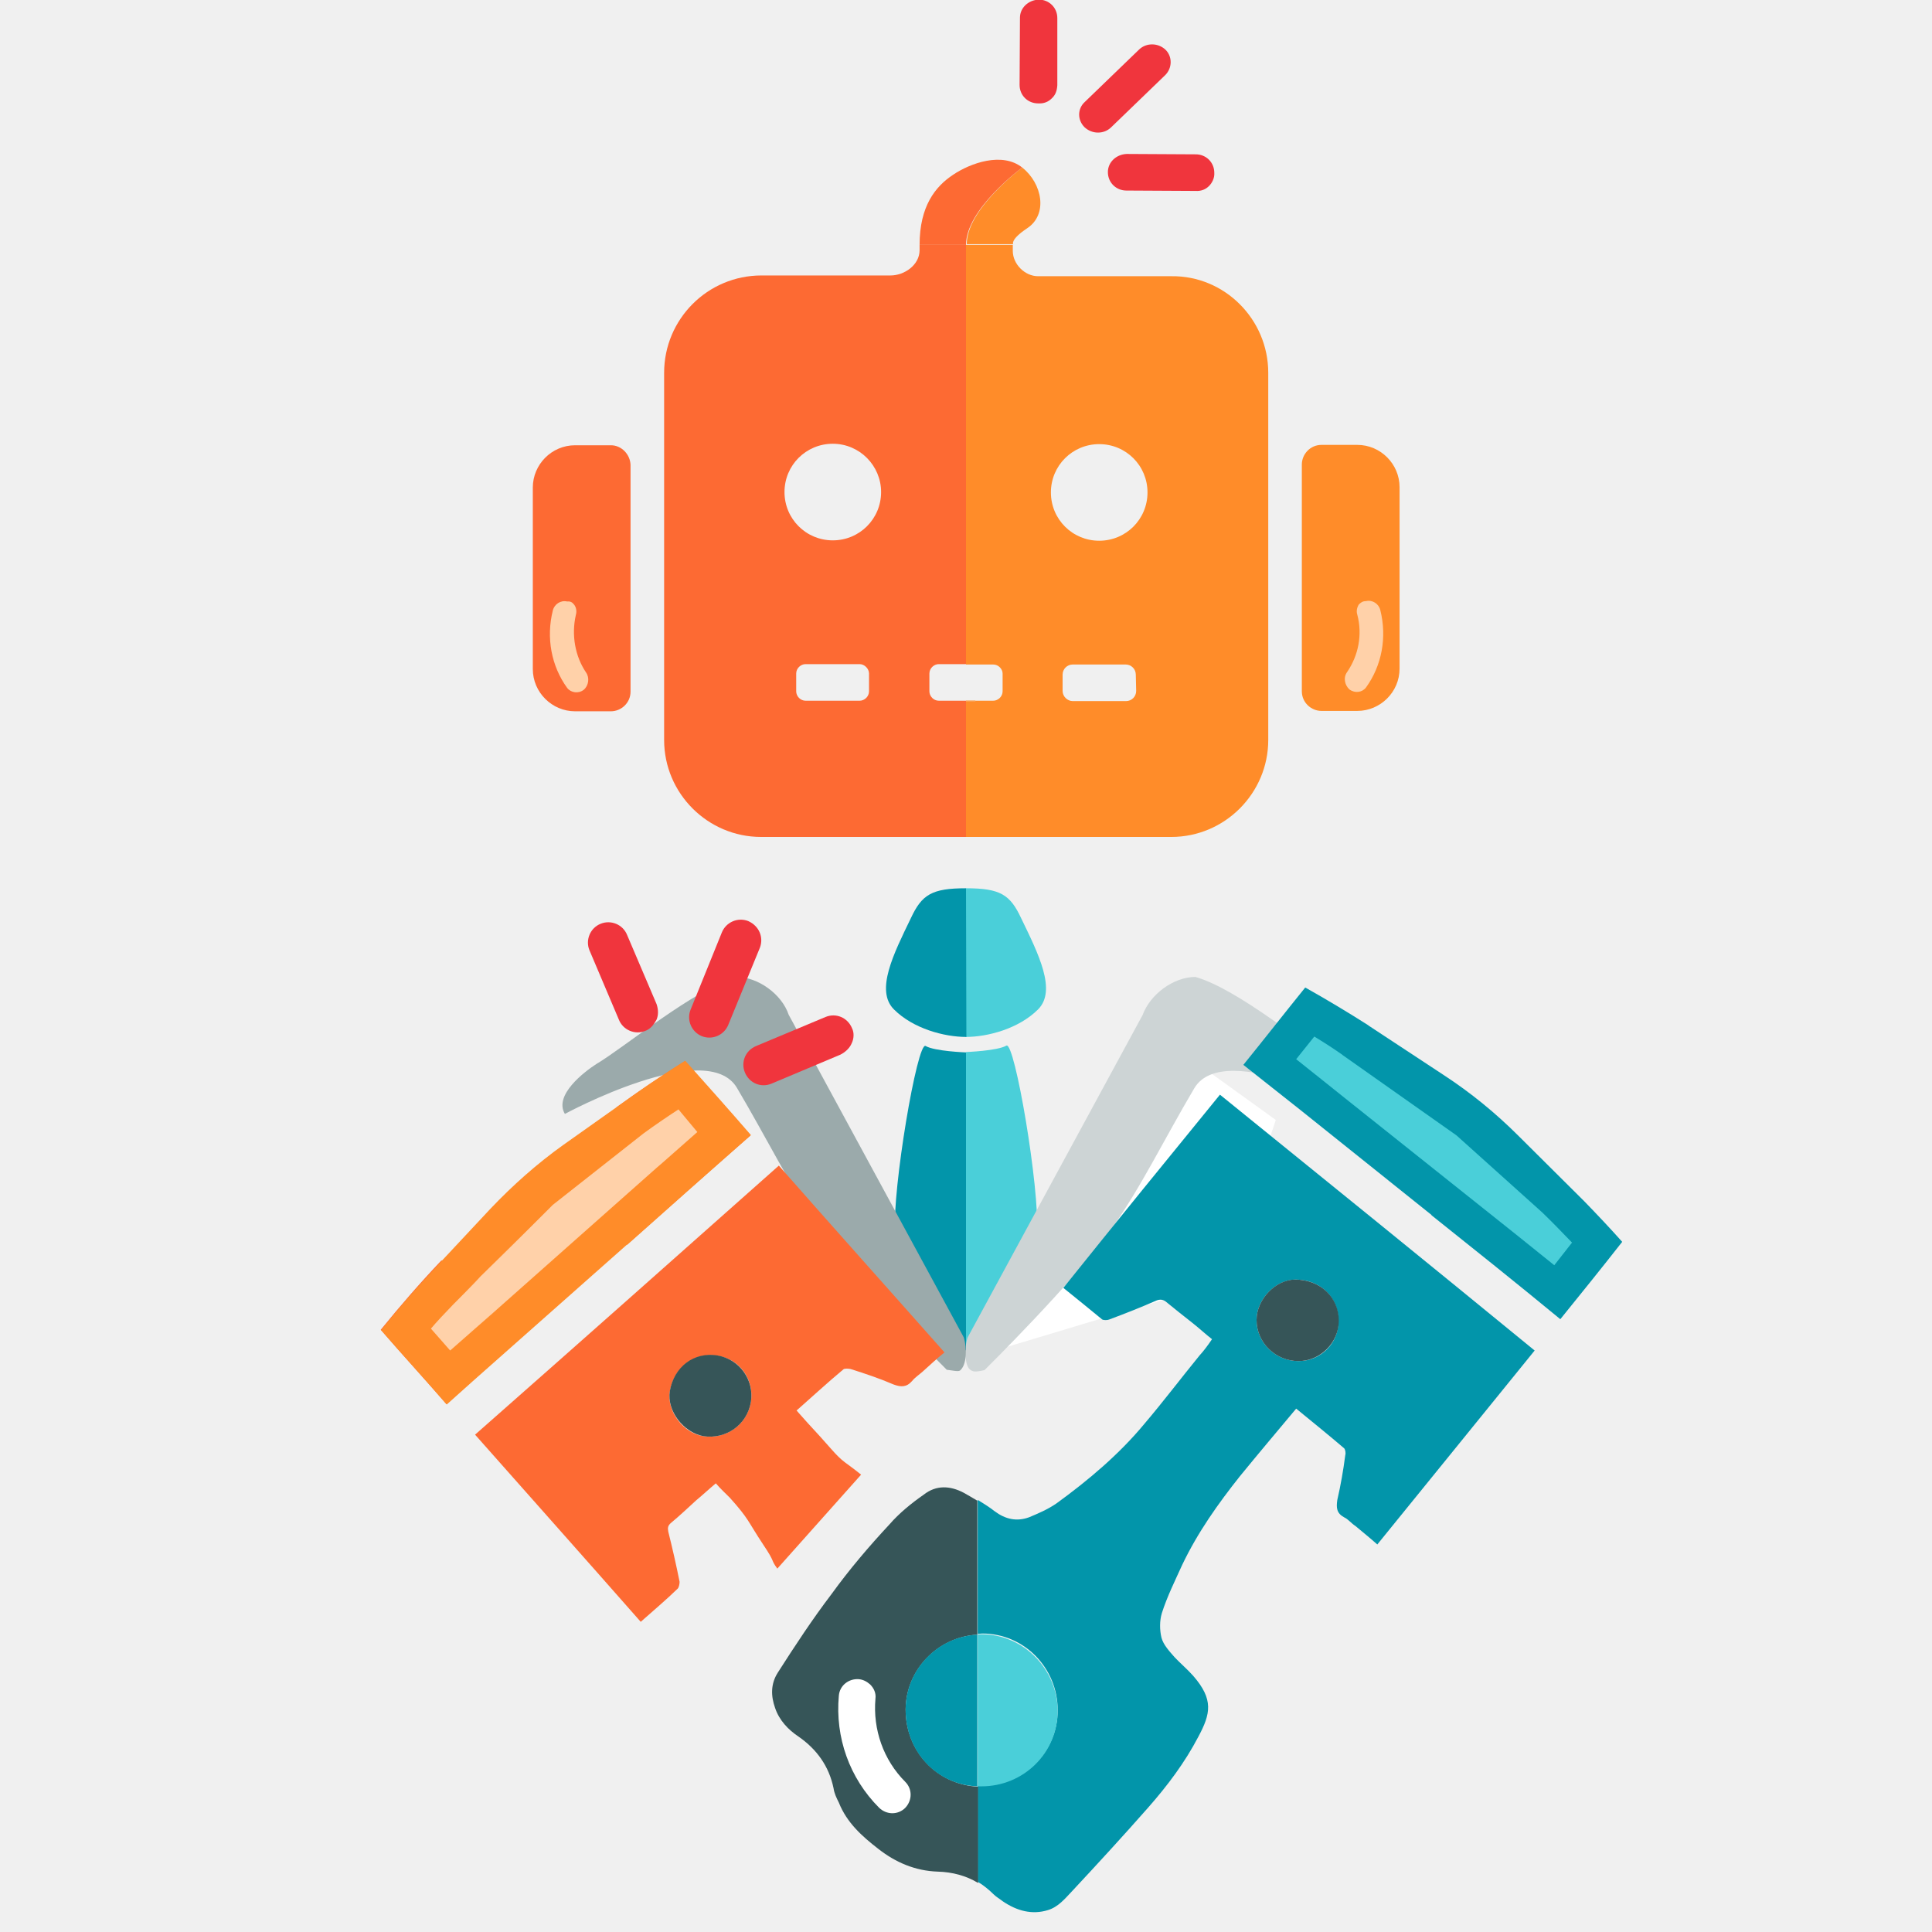
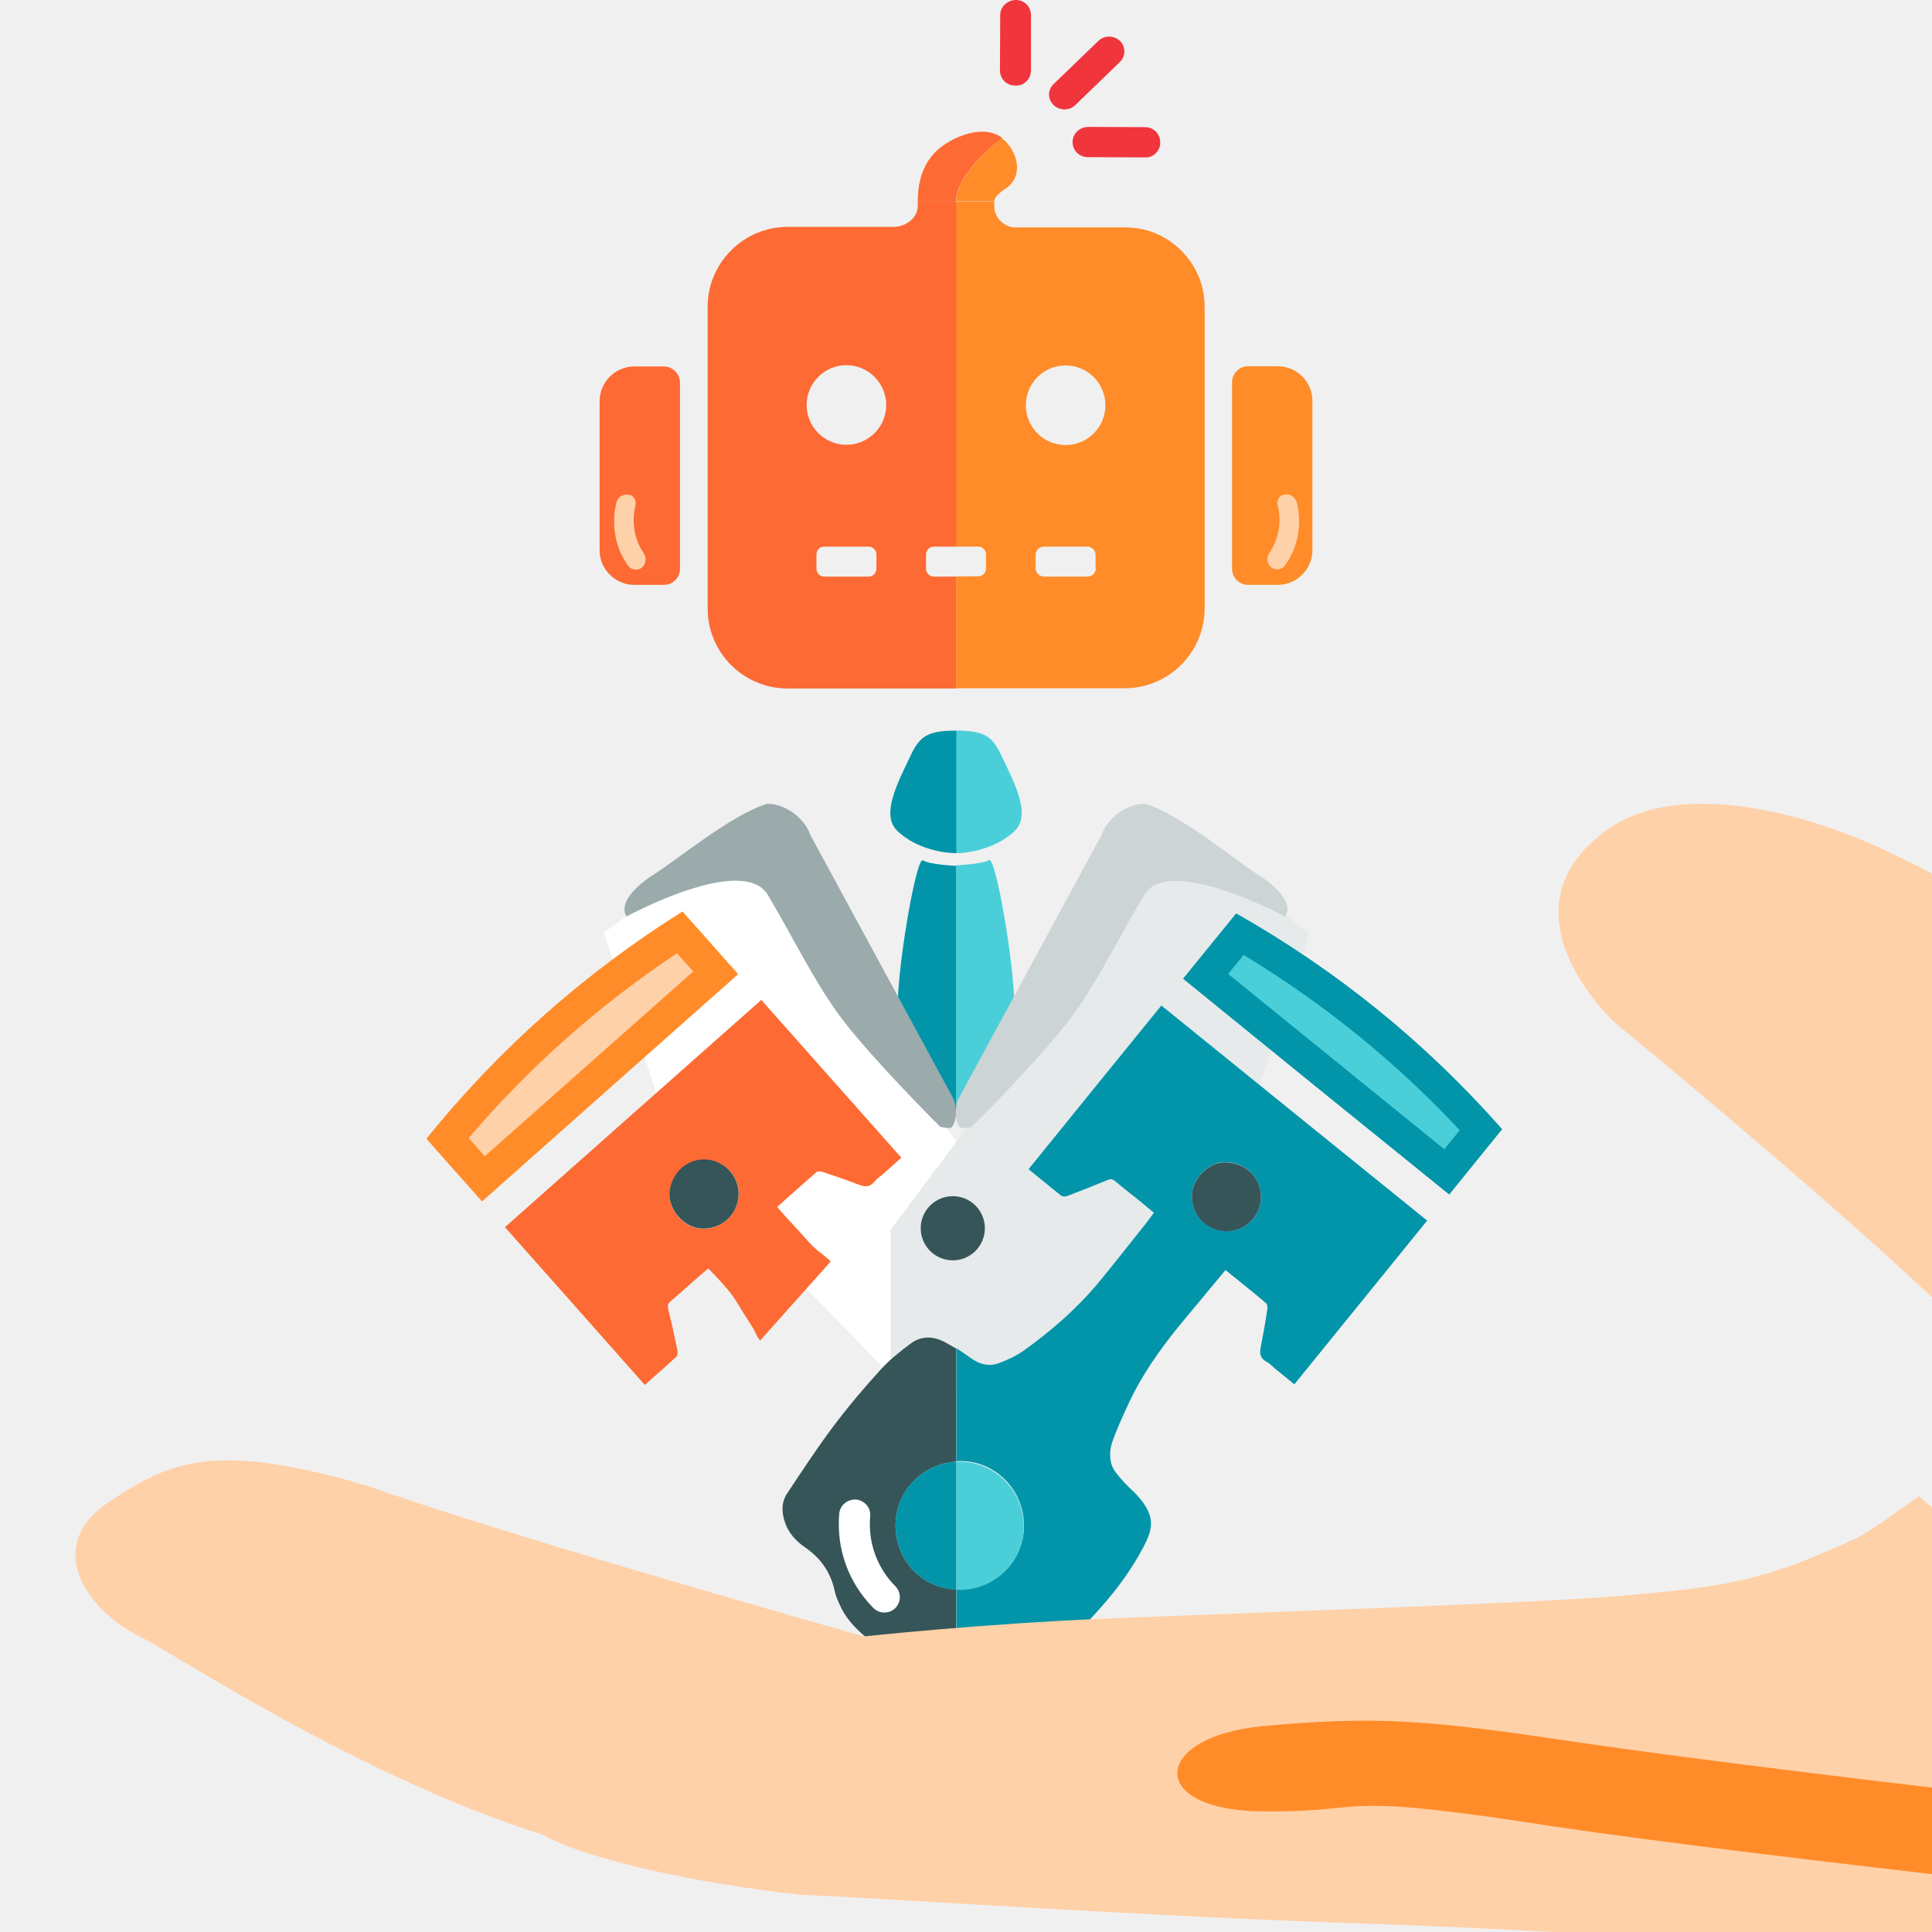
- <svg xmlns="http://www.w3.org/2000/svg" version="1.1" id="Layer_1" x="0px" y="0px" viewBox="0 0 512 512" style="enable-background:new 0 0 512 512;" xml:space="preserve">
-   <style type="text/css">
- 	.st0{display:none;fill:#020202;}
- 	.st1{fill:#FD6A33;}
- 	.st2{fill:#FF8C29;}
- 	.st3{fill:#FFD1A9;}
- 	.st4{fill:#F0353D;}
- 	.st5{fill:#FFFFFF;}
- 	.st6{fill:#4ACFD9;}
- 	.st7{fill:#CDD4D5;}
- 	.st8{fill:#0295AA;}
- 	.st9{fill:#9BAAAB;}
- 	.st10{fill:#365558;}
- </style>
-   <rect x="192" y="22" class="st0" width="512" height="512" />
-   <path class="st1" d="M161.9,118h-4.7h-4.8c-6.2,0-11.2,5.1-11.2,11.2v48.1c0,6.2,5.1,11.2,11.2,11.2h4.8h4.7c2.7,0,5.2-2.2,5.2-5.2  v-60.1C167,120.4,164.7,118,161.9,118z" />
-   <path class="st2" d="M354.9,188.4h-4.7c-2.7,0-5.2-2.2-5.2-5.2v-60.1c0-2.7,2.2-5.2,5.2-5.2h4.7h4.8c6.2,0,11.2,5.1,11.2,11.2v48.1  c0,6.2-5.1,11.2-11.2,11.2L354.9,188.4L354.9,188.4z" />
-   <path class="st2" d="M310.4,73.2h-35.3c-3.5,0-6.7-3.2-6.7-6.7v-1.6H256v111.2h2.5h4.7c1.4,0,2.5,1.2,2.5,2.4v4.7  c0,1.4-1.2,2.5-2.5,2.5h-4.7v0.1H256v36h54.4c14.2,0,25.7-11.6,25.7-25.7V98.8C336.1,84.6,324.5,73,310.4,73.2z M301.1,183.1  c0,1.5-1.2,2.7-2.7,2.7h-14.1c-1.4,0-2.7-1.2-2.7-2.7v-4.3c0-1.5,1.2-2.7,2.7-2.7h14c1.5,0,2.7,1.2,2.7,2.7L301.1,183.1L301.1,183.1  z M291.3,143.3c-7.1,0-12.8-5.7-12.8-12.8c0-7.1,5.7-12.8,12.8-12.8s12.8,5.7,12.8,12.8C304.1,137.6,298.4,143.3,291.3,143.3z" />
-   <rect x="256" y="185.6" class="st2" width="2.5" height="0.1" />
-   <path class="st2" d="M272.2,60.5c5.6-3.7,4-11.9-1.3-16.1c0,0-14.7,10.9-14.7,20.3c4.3,0,12.3,0,12.3,0S267.7,63.5,272.2,60.5z" />
-   <path class="st1" d="M256,64.9h-12.3v1.4c0,3.9-4,6.7-7.7,6.7h-34.2C187.5,73,176,84.6,176,98.8v97.3c0,14.2,11.6,25.7,25.7,25.7  H256v-36.1h-7.2c-1.4,0-2.5-1.2-2.5-2.5v-4.7c0-1.4,1.2-2.5,2.5-2.5h3.8h3.4V64.9L256,64.9z M230.3,183.2c0,1.4-1.2,2.5-2.5,2.5  h-14.3c-1.4,0-2.5-1.2-2.5-2.5v-4.7c0-1.4,1.2-2.5,2.5-2.5h14.3c1.3,0,2.5,1.2,2.5,2.5V183.2z M220.7,143.2  c-7.1,0-12.8-5.7-12.8-12.8c0-7.1,5.7-12.8,12.8-12.8s12.8,5.8,12.8,12.8C233.5,137.5,227.8,143.2,220.7,143.2z" />
-   <path class="st1" d="M252.6,46.3c-4.7,3.1-8.9,8.3-8.9,18.6c5.7,0,8,0,12.3,0c0-9.6,14.9-20.5,14.9-20.5  C265.6,40.2,257.2,43.2,252.6,46.3z" />
-   <path class="st3" d="M152.2,160.3c0.5,0.7,0.7,1.7,0.4,2.7c-1.2,5.3-0.2,10.9,2.7,15.2c1,1.4,0.7,3.5-0.6,4.6  c-1.4,1.1-3.4,0.8-4.4-0.5c-4.2-5.8-5.6-13.3-3.8-20.5c0.4-1.7,2.1-2.8,3.8-2.4C151.3,159.3,151.7,159.7,152.2,160.3z" />
-   <path class="st3" d="M362,159.3c1.7-0.4,3.4,0.7,3.8,2.4c1.8,7.2,0.4,14.7-3.8,20.5c-1,1.3-2.9,1.6-4.4,0.5  c-1.2-1.1-1.7-3.1-0.6-4.6c3-4.4,4.1-9.9,2.7-15.2c-0.3-0.9-0.1-1.9,0.4-2.7C360.6,159.7,361.1,159.3,362,159.3z" />
-   <path class="st4" d="M308.8,19.9l-14.4,13.9c-1.9,1.8-5,1.8-7-0.1c-1.9-1.9-1.9-4.9,0.1-6.7l14.4-13.9c1.9-1.8,5-1.8,7,0.1  C310.7,15,310.7,18,308.8,19.9z" />
-   <path class="st4" d="M320.4,49.3c-0.9,0.9-2.1,1.4-3.6,1.3l-18.3-0.1c-2.7,0-4.9-2.1-4.9-4.9c0-2.6,2.2-4.7,5-4.8l18.3,0.1  c2.7,0,4.9,2.1,4.9,4.9C321.9,47.2,321.2,48.5,320.4,49.3z" />
-   <path class="st4" d="M278.7,26.1c-0.9,0.9-2.1,1.4-3.6,1.3c-2.7,0-4.9-2.1-4.9-4.9l0.1-17.8c0-2.6,2.2-4.7,5-4.8  c2.7,0,4.9,2.1,4.9,4.9v17.8C280.1,24.1,279.7,25.2,278.7,26.1z" />
-   <polyline class="st5" points="256,360.2 256,354.5 271.4,334.1 299.1,276.1 312.7,278.5 338.1,296.8 323.9,339.8 " />
-   <path class="st6" d="M256,235.4c9.1,0,11.7,1.7,14.6,7.9c4.6,9.5,9.5,19.2,4.5,24.2c-5.1,5.1-13.3,7.3-19.2,7.3L256,235.4L256,235.4  L256,235.4z" />
-   <path class="st6" d="M256,278.8c0,0,8.3-0.3,10.7-1.7c2.2-1.3,8.9,38.1,8.1,49.6c-0.8,11.6-4.4,9.7-4.4,9.7L256,358V278.8z" />
-   <path class="st7" d="M316.8,258.9c11.3,3.2,29.9,18.7,37,23.2c3.2,1.9,11.5,8.2,8.3,13.2c0,0-37.6-20.4-45.6-6.9  s-13.9,25.9-22.1,37.5c-9.6,13.6-33.5,37.2-33.5,37.2c-2.7,0.6-3.1,0.4-3.9-0.2c-1.2-1-1.6-5.2-0.6-8.4l46.4-85.5  C304.8,263.5,311,258.9,316.8,258.9" />
-   <path class="st8" d="M256,235.4c-9.1,0-11.7,1.7-14.6,7.9c-4.6,9.5-9.5,19.2-4.5,24.2c5.1,5.1,13.3,7.3,19.2,7.3L256,235.4  L256,235.4L256,235.4z" />
-   <path class="st8" d="M256,278.9c0,0-8.3-0.3-10.7-1.7c-2.2-1.4-8.9,38.1-8.1,49.6c0.8,11.6,4.4,9.7,4.4,9.7L256,358V278.9z" />
-   <path class="st9" d="M195.2,258.9c5.7,0,12,4.6,13.8,10l46.4,85.5c1,3.3,0.6,7-0.6,8.4c-0.6,0.7-0.5,0.7-3.9,0.2  c0,0-23.9-23.7-33.5-37.2c-8.2-11.7-14.1-24-22.1-37.5s-45.6,6.9-45.6,6.9c-3-5,5.2-11.2,8.3-13.2  C165.3,277.7,183.9,262.2,195.2,258.9" />
-   <path class="st8" d="M281.8,341.3c3.5,2.8,6.9,5.6,10.2,8.3c0.3,0.3,1.4,0.3,1.9,0.1c4.3-1.6,8.6-3.3,12.7-5.1  c0.9-0.3,1.6-0.2,2.3,0.3c2.3,1.9,4.6,3.7,7,5.6c1.8,1.4,3.5,3,5.3,4.4c-1.1,1.6-2.1,3-3.3,4.3c-4.9,6-9.5,12.1-14.6,18.1  c-6.7,8.1-14.9,15-23.3,21.1c-2.3,1.6-4.9,2.7-7.3,3.7c-3.3,1.2-6.3,0.5-9.1-1.6c-1.4-1.1-3-2.1-4.5-3V433c0.3,0,0.8-0.1,1.2-0.1  c11.1,0,20,9.1,20,20.3c0,11.1-9,20-20.2,20c-0.3,0-0.7,0-1,0v25.5c1.4,0.8,3,2.1,4.2,3.3c0.7,0.7,1.6,1.2,2.5,1.9  c3.7,2.5,7.7,3.6,11.9,2.3c2.7-0.8,4.5-3,6.3-4.9c6.9-7.4,13.7-14.8,20.3-22.3c5.1-5.8,9.7-11.9,13.3-18.8c3.2-6,4.1-9.8-1.4-16.1  c-1.6-1.8-3.4-3.3-4.9-4.9c-1.4-1.6-3-3.3-3.5-5.2c-0.5-2.1-0.5-4.5,0.1-6.5c1.4-4.4,3.5-8.6,5.4-12.8c4.1-8.6,9.5-16.2,15.3-23.5  c4.9-6,9.8-11.8,14.9-17.9c4.4,3.6,8.6,7,12.7,10.5c0.3,0.3,0.5,1.2,0.3,1.9c-0.5,3.9-1.2,7.9-2.1,11.8c-0.3,2.1-0.2,3.5,1.8,4.6  c1.1,0.5,1.9,1.6,3,2.3c1.9,1.6,3.9,3.2,5.8,4.9c14-17.2,27.8-34.3,41.7-51.4c-27.7-22.7-55.5-45.2-83.4-67.8  C309.5,307,295.6,324.1,281.8,341.3z M343.3,339.1c6.5,0,11.4,4.6,11.4,10.9c0.1,6-4.7,10.7-10.6,10.7c-6.1,0-11.1-4.9-11.1-10.9  C333,344.3,338.1,339.1,343.3,339.1z" />
-   <path class="st10" d="M240,453c0.1-10.6,8.6-19.2,19-19.8v-35.5c-1.2-0.7-2.3-1.4-3.6-2.1c-3.6-1.9-7.3-2.1-10.6,0.5  c-3.3,2.3-6.5,4.9-9.1,7.9c-5.4,5.8-10.6,11.9-15.3,18.4c-5.1,6.7-9.7,13.7-14.3,20.9c-1.9,3-1.8,6.2-0.7,9.3  c1.1,3.3,3.5,5.8,6.2,7.6c4.9,3.4,8.1,7.9,9.3,13.7c0.2,1.4,0.8,2.6,1.4,3.8c2.1,5.3,6.1,8.9,10.5,12.3c4.6,3.6,9.8,5.8,15.7,6  c3.9,0.1,7.6,1.1,10.7,3v-25.5C248.2,472.9,240,464.1,240,453z" />
-   <path class="st6" d="M260.3,433.1c-0.3,0-0.8,0-1.2,0.1v40.2c0.3,0,0.7,0,1,0c11.2,0,20.2-8.9,20.2-20  C280.2,442.2,271.2,433.2,260.3,433.1z" />
-   <path class="st8" d="M240,453c-0.1,11.1,8.2,20,19,20.4v-40.2C248.5,433.7,240,442.5,240,453z" />
-   <path class="st10" d="M354.8,350c0,5.8-4.9,10.7-10.7,10.7c-6.1,0-11.1-4.9-11.1-10.9c0-5.5,5.1-10.7,10.2-10.7  C349.9,339.1,354.8,343.8,354.8,350z" />
-   <path class="st1" d="M206.4,308.9c-26.9,23.9-53.6,47.6-80.5,71.3c14.6,16.5,29.3,33,43.9,49.6c3.4-3,6.7-5.8,9.8-8.8  c0.3-0.3,0.5-1.2,0.5-1.8c-0.9-4.5-1.9-8.9-3-13.3c-0.2-1-0.1-1.6,0.7-2.3c2.3-1.9,4.4-3.9,6.7-6c1.7-1.4,3.4-3,5.2-4.5  c1.2,1.4,2.5,2.6,3.7,3.8c5.2,5.8,4.6,6,8.9,12.5c3.3,4.9,1.8,3.7,3.7,6.3l22.2-24.9c-4.3-3.5-4.6-3-8.1-7c-5.1-5.8-3.8-4.1-9-10  c4.2-3.7,8.2-7.4,12.4-10.9c0.3-0.3,1.4-0.2,1.9-0.1c3.8,1.2,7.7,2.5,11.4,4.1c1.9,0.7,3.4,0.8,4.9-0.9c0.7-0.9,1.9-1.7,2.8-2.5  c1.9-1.7,3.7-3.4,5.8-5.1C235.7,341.9,221,325.5,206.4,308.9z M199,371.5c-1,6-6.5,10-12.6,9.1c-5.4-0.8-9.7-6.7-8.9-11.8  c1.1-6.5,6.5-10.5,12.6-9.5C196.1,360.1,199.9,365.7,199,371.5z" />
-   <path class="st1" d="M174.2,310.1v0.1c0,3.8-1.5,7.3-4.1,10c-1.3,1.3-2.7,2.3-4.3,3c0.7,2.2,0.8,4.5,0.3,6.7  c10.9-9.7,21.8-19.4,32.8-29c-5.8-6.7-11.6-13.2-17.4-19.7c-6.2,3.9-12.3,8-18.2,12.3l6.8,6.8C172.7,302.8,174.2,306.3,174.2,310.1z  " />
-   <path class="st1" d="M148.7,341.1c-0.5,0.7-1,1.3-1.6,1.9l-1.1,1.1c-5.2,5.2-13.7,5.2-18.9,0L117,334c-5.6,5.9-10.9,12-16.1,18.4  c5.8,6.7,11.6,13,17.4,19.7c11.5-10.2,23-20.5,34.5-30.6C151.5,341.6,150.1,341.5,148.7,341.1z" />
-   <path class="st10" d="M186.4,380.6c6,0.9,11.6-3,12.6-9.1c0.9-5.8-3-11.3-8.9-12.3c-6.2-1-11.5,3-12.6,9.5  C176.7,373.9,181.1,379.6,186.4,380.6z" />
-   <path class="st4" d="M201.4,251.1l-8.4,20.5c-1.1,2.7-4.2,4.1-7,3c-2.7-1.1-4.1-4.2-3-7l8.3-20.5c1.1-2.7,4.2-4.1,7-3  C201.2,245.4,202.4,248.4,201.4,251.1z" />
-   <path class="st4" d="M225.7,276.5c-0.5,1.2-1.6,2.3-3,3l-18.3,7.7c-2.7,1.1-5.8-0.1-7-3c-1.1-2.7,0.1-5.8,3-7l18.4-7.7  c2.7-1.1,5.8,0.1,7,3C226.4,273.7,226.3,275.3,225.7,276.5z" />
-   <path class="st4" d="M164,270.2c1.1,2.8,4.3,4.1,7,3c1.4-0.5,2.3-1.7,3-3c0.5-1.2,0.5-2.6,0-4.1l-7.8-18.3c-1.1-2.8-4.3-4.1-7-3  c-2.8,1.1-4.1,4.3-3,7L164,270.2z" />
-   <path class="st5" d="M230.6,446.4c1,1,1.6,2.3,1.4,3.8c-0.7,8.1,2.1,16.2,7.9,22c1.9,1.9,1.9,4.9,0,6.9c-1.9,1.9-4.9,1.9-6.9,0  c-7.9-7.9-11.7-18.7-10.7-29.7c0.2-2.7,2.6-4.6,5.3-4.4C228.7,445.1,229.7,445.6,230.6,446.4z" />
-   <path class="st2" d="M117,334l-3.3,3.6C114.8,336.4,115.9,335.2,117,334L117,334z" />
-   <path class="st2" d="M166.2,329.9c0,0,0-0.1,0-0.1l-33.2,29.4l0,0c-4.9,4.3-9.7,8.6-14.6,13c-5.8-6.7-11.6-13-17.4-19.7  c4.1-5.1,8.3-10,12.7-14.7l0.1-0.1l3.3-3.6l12.9-13.8c5.9-6.2,12.3-11.9,19.3-16.9l19.9-14.1l0,0c4-2.8,8.1-5.5,12.4-8.2  c5.8,6.5,11.6,13,17.4,19.7C188,310.5,177.1,320.2,166.2,329.9z" />
-   <path class="st3" d="M184.8,300l-9.3,8.2l-1.4,1.2l-42.4,37.6l-5.8,5.1l-6.6,5.8l-5.1-5.8c1.5-1.8,3.7-4.1,6-6.5l0.1-0.1l26.2-26.2  l24-18.9c3-2.2,6.1-4.3,9.3-6.4L184.8,300z" />
-   <path class="st3" d="M131.7,347.1l-0.7,0.6l-5.1,4.5L131.7,347.1C131.7,347.1,131.7,347.1,131.7,347.1z" />
-   <path class="st3" d="M146.5,319.5l-26.2,26.2c2.6-2.8,5.3-5.5,7.1-7.5L146.5,319.5z" />
-   <g>
-     <path class="st8" d="M379.3,322c0,0,0.1,0,0.1,0l-34.6-27.7l0,0c-5.1-4-10.2-8.1-15.3-12.1c5.6-6.9,10.9-13.7,16.4-20.5   c5.7,3.2,11.2,6.5,16.7,10l0.1,0.1l4.1,2.7l15.8,10.4c7.2,4.7,13.8,10.1,19.9,16.2l17.3,17.2l0,0c3.4,3.5,6.8,7.1,10.1,10.8   c-5.4,6.9-10.9,13.7-16.4,20.5C402.1,340.2,390.7,331.1,379.3,322z" />
-     <path class="st6" d="M411.9,335.3l-9.7-7.8l-1.5-1.2L356.4,291l-6-4.8l-6.9-5.5l4.8-6c2,1.2,4.7,2.9,7.4,4.8l0.1,0.1l30.2,21.3   l22.7,20.4c2.7,2.6,5.3,5.3,7.9,8L411.9,335.3z" />
+ <svg xmlns="http://www.w3.org/2000/svg" width="512" height="512" viewBox="0 0 512 512" fill="none">
+   <g clip-path="url(#clip0_384_1718)">
+     <path d="M271 333.755V325.916L250.173 298.079L212.798 219L194.336 222.295L160 247.178L179.251 305.919L241.393 370H271V333.755Z" fill="white" />
+     <path d="M236 333.415L236 325.916L256.827 298.079L294.202 219L312.664 222.295L347 247.178L327.749 305.919L265.607 370L236 369.659L236 333.415Z" fill="#E6EAEA" />
+     <path d="M256 486.599C260.252 486.599 263.7 483.152 263.7 478.899C263.7 474.647 260.252 471.199 256 471.199C251.747 471.199 248.3 474.647 248.3 478.899C248.3 483.152 251.747 486.599 256 486.599Z" fill="#365558" />
+     <path d="M426.309 219.635C395.296 241.497 428.203 271.229 428.203 271.229C428.203 271.229 507.983 336.64 530 362V240.448C520.767 236.075 512.008 231.353 503.012 226.981C478.865 214.913 445.011 206.518 426.309 219.635Z" fill="#FFD1A9" />
+     <path d="M252.5 334C247.806 334 244 330.194 244 325.5C244 320.806 247.806 317 252.5 317C257.194 317 261 320.806 261 325.5C261 330.194 257.194 334 252.5 334Z" fill="#365558" />
+     <path d="M307.769 266.465C296.019 280.947 284.27 295.374 272.575 309.856C275.526 312.206 278.368 314.611 281.209 316.851C281.537 317.124 282.357 317.124 282.794 316.96C286.401 315.594 290.008 314.173 293.56 312.698C294.325 312.37 294.872 312.479 295.473 312.971C297.385 314.611 299.353 316.141 301.375 317.726C302.85 318.928 304.326 320.185 305.801 321.387C304.818 322.699 303.998 323.901 303.069 324.994C298.97 330.076 295.036 335.213 290.828 340.241C285.089 347.072 278.313 352.919 271.099 358.056C269.241 359.368 267.055 360.352 264.924 361.171C262.192 362.264 259.623 361.609 257.219 359.86C255.962 358.931 254.705 358.111 253.448 357.291V387.239C253.776 387.239 254.104 387.184 254.486 387.184C263.831 387.184 271.373 394.89 271.373 404.289C271.373 413.634 263.776 421.231 254.322 421.176C254.049 421.176 253.776 421.176 253.448 421.176V442.708C254.705 443.418 255.907 444.402 257 445.495C257.601 446.096 258.366 446.588 259.077 447.08C262.192 449.211 265.525 450.14 269.187 448.938C271.427 448.282 272.957 446.478 274.488 444.894C280.28 438.664 285.964 432.434 291.647 426.094C295.965 421.231 299.845 415.984 302.905 410.192C305.583 405.164 306.293 401.94 301.648 396.584C300.337 395.108 298.752 393.852 297.495 392.376C296.347 391.01 294.981 389.644 294.544 388.004C294.052 386.31 294.107 384.179 294.653 382.485C295.91 378.768 297.604 375.162 299.244 371.609C302.632 364.396 307.222 357.893 312.195 351.717C316.349 346.689 320.502 341.716 324.765 336.579C328.481 339.585 332.088 342.427 335.53 345.378C335.858 345.651 335.913 346.471 335.858 346.963C335.367 350.296 334.765 353.63 334.11 356.964C333.782 358.658 333.891 359.915 335.585 360.844C336.514 361.335 337.225 362.155 338.044 362.811C339.684 364.177 341.378 365.489 343.017 366.855C354.767 352.318 366.516 337.946 378.211 323.464C354.767 304.555 331.322 285.537 307.769 266.465ZM325.147 326.251C320.01 326.251 315.857 322.207 315.857 317.015C315.857 312.37 320.119 307.998 324.546 307.998C330.011 307.998 334.164 311.933 334.164 317.234C334.164 322.261 330.12 326.251 325.147 326.251Z" fill="#0295AA" />
+     <path d="M237.327 404.071C237.381 395.164 244.54 387.895 253.393 387.349V357.401C252.355 356.8 251.371 356.199 250.333 355.652C247.327 354.068 244.158 353.958 241.371 356.035C238.638 358.057 235.96 360.188 233.665 362.648C229.129 367.621 224.757 372.758 220.713 378.168C216.451 383.851 212.571 389.808 208.636 395.71C206.996 398.169 207.106 400.902 208.089 403.634C209.073 406.421 211.04 408.443 213.281 410.028C217.489 412.87 220.112 416.641 221.205 421.614C221.424 422.761 221.861 423.8 222.353 424.838C224.156 429.265 227.49 432.38 231.151 435.221C235.031 438.282 239.403 440.14 244.376 440.249C247.71 440.304 250.716 441.178 253.393 442.763V421.231C244.267 420.903 237.272 413.416 237.327 404.071Z" fill="#365558" />
+     <path d="M313.562 259.363C318.261 253.57 322.906 247.887 327.606 242.094C354.275 257.232 377.719 276.195 398.049 299.257C393.404 304.995 388.758 310.678 384.059 316.526C360.505 297.508 337.061 278.49 313.562 259.363Z" fill="#0295AA" />
+     <path d="M254.432 387.352C254.104 387.352 253.776 387.352 253.394 387.406V421.343C253.667 421.343 253.94 421.343 254.268 421.343C263.722 421.343 271.318 413.802 271.318 404.457C271.264 395.002 263.668 387.406 254.432 387.352Z" fill="#4ACFD9" />
+     <path d="M237.326 404.074C237.272 413.419 244.267 420.906 253.393 421.289V387.352C244.485 387.898 237.326 395.166 237.326 404.074Z" fill="#0295AA" />
+     <path d="M334.164 317.236C334.164 322.209 330.12 326.253 325.147 326.307C320.01 326.307 315.857 322.263 315.857 317.072C315.857 312.427 320.12 308.055 324.546 308.055C330.066 308.055 334.164 311.989 334.164 317.236Z" fill="#365558" />
+     <path d="M213.554 328.276C209.236 323.412 210.329 324.887 205.957 319.86C209.51 316.69 212.898 313.63 216.395 310.624C216.723 310.351 217.543 310.405 217.98 310.569C221.204 311.662 224.429 312.701 227.598 313.958C229.183 314.559 230.495 314.668 231.697 313.193C232.298 312.427 233.282 311.772 234.047 311.116C235.632 309.695 237.217 308.274 238.856 306.799C226.451 292.809 214.1 278.928 201.749 264.992C179.07 285.103 156.445 305.105 133.821 325.215C146.226 339.205 158.577 353.086 170.873 367.022C173.715 364.453 176.502 362.103 179.179 359.59C179.507 359.316 179.617 358.497 179.562 358.059C178.797 354.289 177.977 350.518 177.048 346.802C176.884 345.927 176.993 345.49 177.649 344.944C179.562 343.304 181.365 341.61 183.333 339.916C184.754 338.659 186.229 337.402 187.705 336.145C188.798 337.293 189.836 338.331 190.82 339.424C195.192 344.233 194.7 344.452 198.307 349.971C201.039 354.125 199.837 353.086 201.422 355.272L220.166 334.287C216.833 331.281 216.505 331.664 213.554 328.276ZM195.629 317.838C194.754 322.92 190.164 326.308 185.027 325.543C180.436 324.833 176.83 319.914 177.54 315.542C178.469 310.132 182.95 306.689 188.197 307.564C193.17 308.274 196.448 312.919 195.629 317.838Z" fill="#FD6A33" />
+     <path d="M185.028 325.486C190.11 326.251 194.81 322.917 195.629 317.78C196.394 312.862 193.061 308.271 188.143 307.397C182.951 306.523 178.415 309.966 177.486 315.376C176.83 319.857 180.492 324.721 185.028 325.486Z" fill="#365558" />
+     <path d="M229.403 398.553C230.277 399.428 230.714 400.521 230.605 401.832C230.004 408.718 232.408 415.495 237.272 420.358C238.857 421.943 238.857 424.566 237.272 426.151C235.687 427.736 233.064 427.736 231.479 426.151C224.867 419.539 221.588 410.412 222.407 401.122C222.626 398.881 224.593 397.242 226.889 397.406C227.818 397.46 228.692 397.898 229.403 398.553Z" fill="white" />
+     <path d="M313.562 259.363C318.261 253.57 322.906 247.887 327.606 242.094C354.275 257.232 377.719 276.195 398.049 299.257C393.404 304.995 388.758 310.678 384.059 316.526C360.505 297.508 337.061 278.49 313.562 259.363Z" fill="#0295AA" />
+     <path d="M325.476 258.106L329.574 253.078C350.723 265.866 369.96 281.441 386.846 299.53L382.748 304.557L325.476 258.106Z" fill="#4ACFD9" />
+     <path d="M180.874 241.547C154.861 257.887 132.236 277.943 113 301.77C117.918 307.399 122.782 312.809 127.755 318.383C150.38 298.272 172.95 278.271 195.629 258.16C190.656 252.586 185.792 247.066 180.874 241.547Z" fill="#FF8C29" />
+     <path d="M124.203 301.606C140.215 282.807 158.741 266.358 179.399 252.641L183.716 257.45L128.466 306.415L124.203 301.606Z" fill="#FFD1A9" />
+     <path d="M175.96 97.121H172.056H168.083C163.015 97.121 158.905 101.299 158.905 106.299V145.819C158.905 150.887 163.083 154.997 168.083 154.997H172.056H175.96C178.22 154.997 180.206 153.147 180.206 150.75V101.299C180.138 99.107 178.288 97.121 175.96 97.121Z" fill="#FD6A33" />
+     <path d="M334.655 154.999H330.751C328.491 154.999 326.504 153.149 326.504 150.752V101.301C326.504 99.041 328.354 97.055 330.751 97.055H334.655H338.627C343.696 97.055 347.805 101.233 347.805 106.233V145.821C347.805 150.889 343.627 154.999 338.627 154.999H334.655Z" fill="#FF8C29" />
+     <path d="M298.081 60.271H269.04C266.163 60.271 263.492 57.668 263.492 54.723V53.422H253.355V144.858H255.41H259.246C260.41 144.858 261.301 145.817 261.301 146.845V150.68C261.301 151.845 260.342 152.735 259.246 152.735H255.41V152.803H253.355V182.392H298.081C309.724 182.392 319.245 172.872 319.245 161.228V81.298C319.245 69.654 309.656 60.134 298.081 60.271ZM290.41 150.612C290.41 151.845 289.382 152.803 288.218 152.803H276.643C275.478 152.803 274.451 151.776 274.451 150.612V147.05C274.451 145.817 275.478 144.858 276.643 144.858H288.149C289.382 144.858 290.341 145.886 290.341 147.05V150.612H290.41ZM282.396 117.941C276.574 117.941 271.848 113.215 271.848 107.393C271.848 101.572 276.574 96.846 282.396 96.846C288.218 96.846 292.944 101.572 292.944 107.393C292.944 113.215 288.218 117.941 282.396 117.941Z" fill="#FF8C29" />
+     <path d="M255.41 152.738H253.355V152.807H255.41V152.738Z" fill="#FF8C29" />
+     <path d="M266.643 49.859C271.232 46.846 269.93 40.065 265.547 36.641C265.547 36.641 253.424 45.613 253.424 53.353C256.985 53.353 263.561 53.353 263.561 53.353C263.561 53.353 262.944 52.325 266.643 49.859Z" fill="#FF8C29" />
+     <path d="M253.356 53.422H243.219V54.586C243.219 57.805 239.932 60.134 236.85 60.134H208.7C197.056 60.134 187.536 69.654 187.536 81.298V161.296C187.536 172.94 197.056 182.46 208.7 182.46H253.356V152.803H247.466C246.302 152.803 245.411 151.845 245.411 150.749V146.913C245.411 145.749 246.37 144.858 247.466 144.858H250.617H253.425V53.422H253.356ZM232.261 150.749C232.261 151.913 231.302 152.803 230.206 152.803H218.425C217.261 152.803 216.371 151.845 216.371 150.749V146.913C216.371 145.749 217.33 144.858 218.425 144.858H230.206C231.302 144.858 232.261 145.817 232.261 146.913V150.749ZM224.316 117.873C218.494 117.873 213.768 113.147 213.768 107.325C213.768 101.503 218.494 96.777 224.316 96.777C230.138 96.777 234.863 101.572 234.863 107.325C234.863 113.147 230.138 117.873 224.316 117.873Z" fill="#FD6A33" />
+     <path d="M250.548 38.151C246.644 40.685 243.219 45 243.219 53.424C247.945 53.424 249.794 53.424 253.356 53.424C253.356 45.548 265.616 36.575 265.616 36.575C261.233 33.151 254.383 35.616 250.548 38.151Z" fill="#FD6A33" />
+     <path d="M168.015 131.917C168.426 132.533 168.631 133.355 168.357 134.108C167.33 138.492 168.152 143.081 170.617 146.642C171.439 147.807 171.165 149.519 170.138 150.409C168.973 151.3 167.33 151.094 166.508 149.998C163.015 145.204 161.919 139.04 163.357 133.149C163.7 131.711 165.069 130.821 166.508 131.163C167.261 131.095 167.604 131.437 168.015 131.917Z" fill="#FFD1A9" />
+     <path d="M340.478 131.093C341.848 130.751 343.286 131.71 343.628 133.079C345.135 138.97 343.971 145.134 340.478 149.928C339.656 151.024 338.081 151.23 336.848 150.339C335.82 149.449 335.478 147.805 336.368 146.572C338.834 142.942 339.724 138.422 338.628 134.038C338.355 133.285 338.56 132.463 338.971 131.847C339.382 131.436 339.793 131.093 340.478 131.093Z" fill="#FFD1A9" />
+     <path d="M296.78 16.437L284.931 27.875C283.355 29.382 280.821 29.382 279.177 27.807C277.602 26.232 277.602 23.766 279.246 22.259L291.095 10.821C292.67 9.314 295.205 9.314 296.848 10.889C298.355 12.396 298.355 14.862 296.78 16.437Z" fill="#F0353D" />
+     <path d="M306.299 40.615C305.546 41.368 304.587 41.779 303.354 41.711L288.286 41.642C286.026 41.642 284.245 39.93 284.245 37.601C284.245 35.478 286.026 33.697 288.355 33.629L303.423 33.697C305.683 33.697 307.464 35.41 307.464 37.738C307.532 38.903 306.984 39.93 306.299 40.615Z" fill="#F0353D" />
+     <path d="M271.986 21.575C271.232 22.328 270.273 22.739 269.041 22.671C266.78 22.671 265 20.959 265 18.63L265.068 3.973C265.068 1.849 266.849 0.068 269.178 0C271.438 0 273.219 1.712 273.219 4.041V18.698C273.15 19.863 272.808 20.822 271.986 21.575Z" fill="#F0353D" />
+     <path d="M253.356 193.625C260.821 193.625 262.944 195.063 265.342 200.132C269.109 207.94 273.15 215.885 269.04 220.063C264.862 224.241 258.082 226.09 253.287 226.09V193.625H253.356Z" fill="#4ACFD9" />
+     <path d="M253.355 229.311C253.355 229.311 260.205 229.037 262.122 227.941C263.972 226.845 269.451 259.242 268.766 268.762C268.081 278.283 265.136 276.707 265.136 276.707L253.355 294.447V229.311Z" fill="#4ACFD9" />
+     <path d="M253.356 193.625C245.89 193.625 243.767 195.063 241.37 200.132C237.603 207.94 233.562 215.885 237.671 220.063C241.849 224.241 248.63 226.09 253.424 226.09V193.625H253.356Z" fill="#0295AA" />
+     <path d="M253.356 229.449C253.356 229.449 246.507 229.175 244.589 228.011C242.74 226.847 237.26 259.312 237.945 268.832C238.63 278.352 241.575 276.777 241.575 276.777L253.356 294.448V229.449Z" fill="#0295AA" />
+     <path d="M203.357 213.008C208.083 213.008 213.219 216.775 214.726 221.227L252.876 291.568C253.698 294.308 253.356 297.321 252.397 298.486C251.917 299.033 251.986 299.102 249.178 298.623C249.178 298.623 229.52 279.102 221.644 268.007C214.932 258.418 210.069 248.281 203.494 237.185C196.918 226.09 166.029 242.87 166.029 242.87C163.563 238.761 170.275 233.624 172.878 231.98C178.768 228.418 194.042 215.679 203.357 213.008Z" fill="#9BAAAB" />
+     <path d="M303.354 213.008C312.669 215.61 327.943 228.418 333.764 232.049C336.367 233.624 343.216 238.829 340.614 242.939C340.614 242.939 309.724 226.158 303.149 237.254C296.573 248.35 291.711 258.555 284.998 268.075C277.122 279.239 257.465 298.691 257.465 298.691C255.273 299.17 254.93 299.033 254.245 298.554C253.287 297.732 252.944 294.308 253.766 291.636L291.916 221.295C293.491 216.775 298.56 213.008 303.354 213.008Z" fill="#CDD4D5" />
+     <path d="M491.685 407.77C466.816 419.281 456.713 420.609 427.764 423.044C407.364 424.815 328.483 427.471 293.9 428.91C259.316 430.349 229.007 433.669 229.007 433.669C229.007 433.669 134.583 407.106 97.28 393.714C57.256 382.093 45.599 386.852 28.696 398.141C11.793 409.431 22.09 426.586 37.827 434.112C44.045 436.99 95.92 471.301 143.909 486.243C154.206 492.219 182.184 498.86 212.493 502.18C221.819 502.291 304.974 508.047 365.981 509.928C394.347 510.924 470.314 514.577 515 520V402.236L508.589 396.481C502.954 400.355 496.543 405.335 491.685 407.77Z" fill="#FFD1A9" />
+     <path d="M515 497V474.089C468.552 468.613 433.228 464.031 413.322 461.014C377.803 455.761 363.947 454.755 334.673 457.437C305.399 460.231 303.838 479.454 333.697 480.013C363.361 480.46 351.847 474.983 403.759 482.807C424.836 486.159 464.259 491.189 515 497Z" fill="#FF8C29" />
  </g>
+   <defs>
+     <clipPath id="clip0_384_1718">
+       <rect width="512" height="512" fill="white" />
+     </clipPath>
+   </defs>
</svg>
